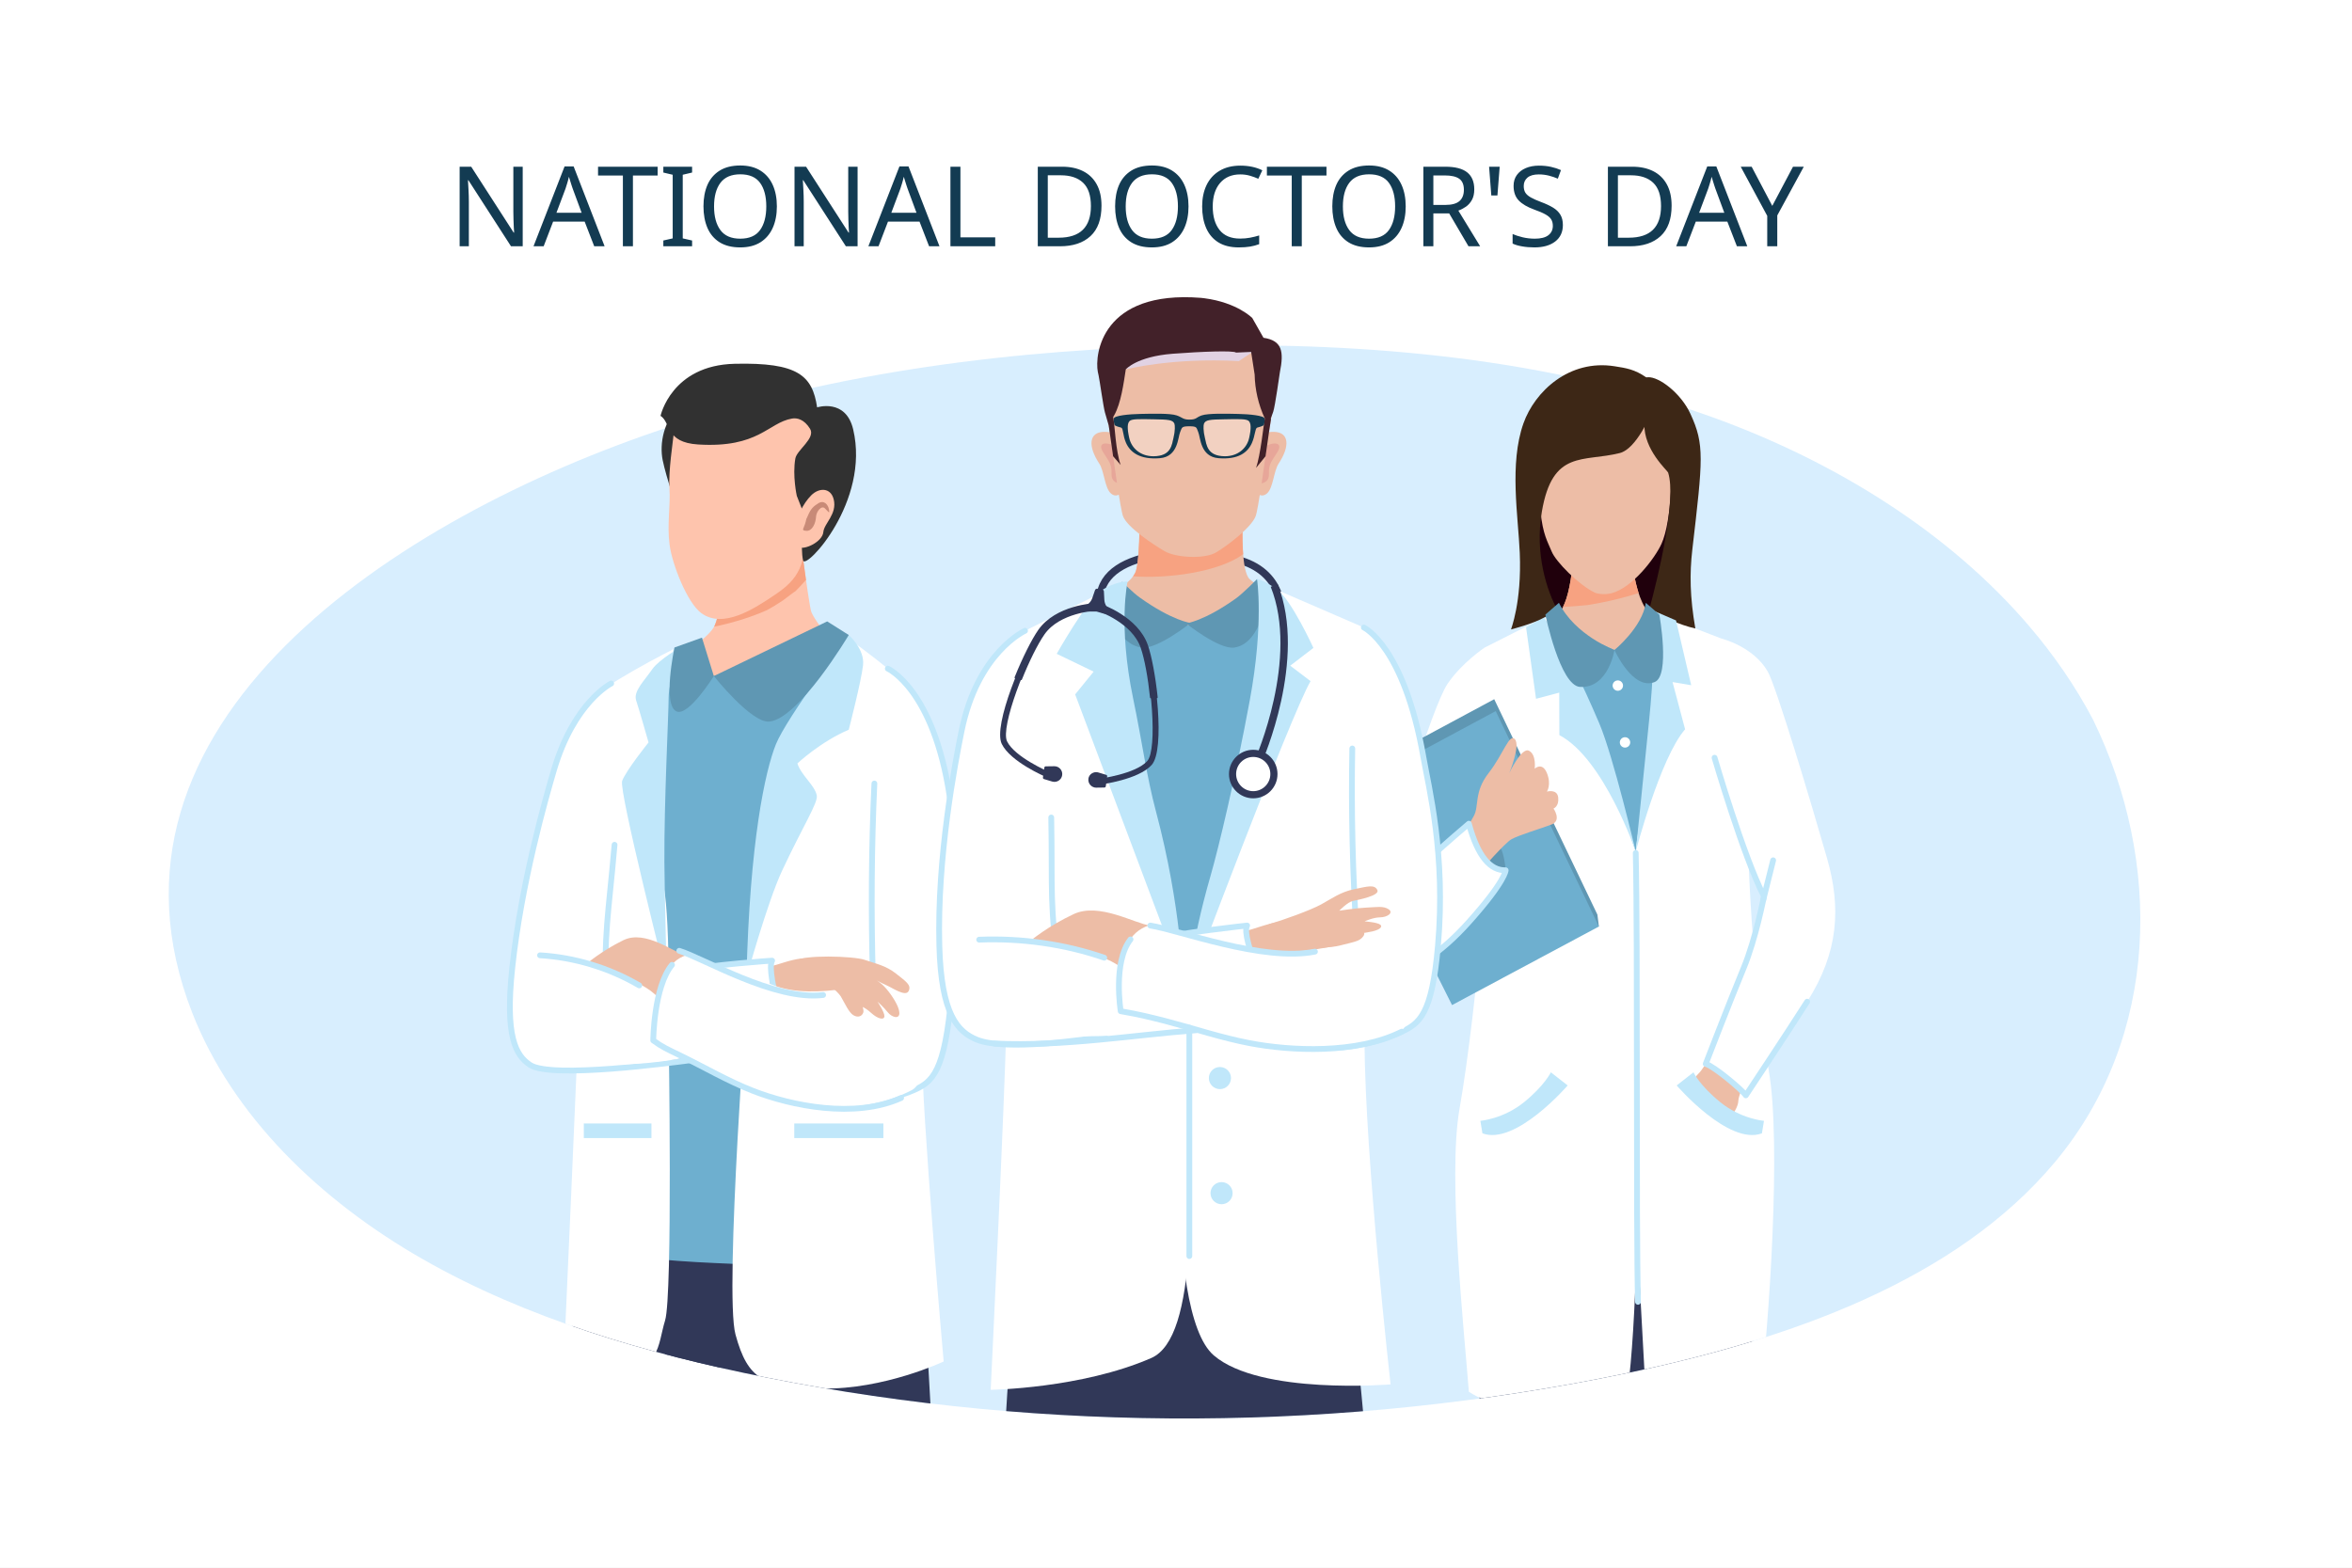
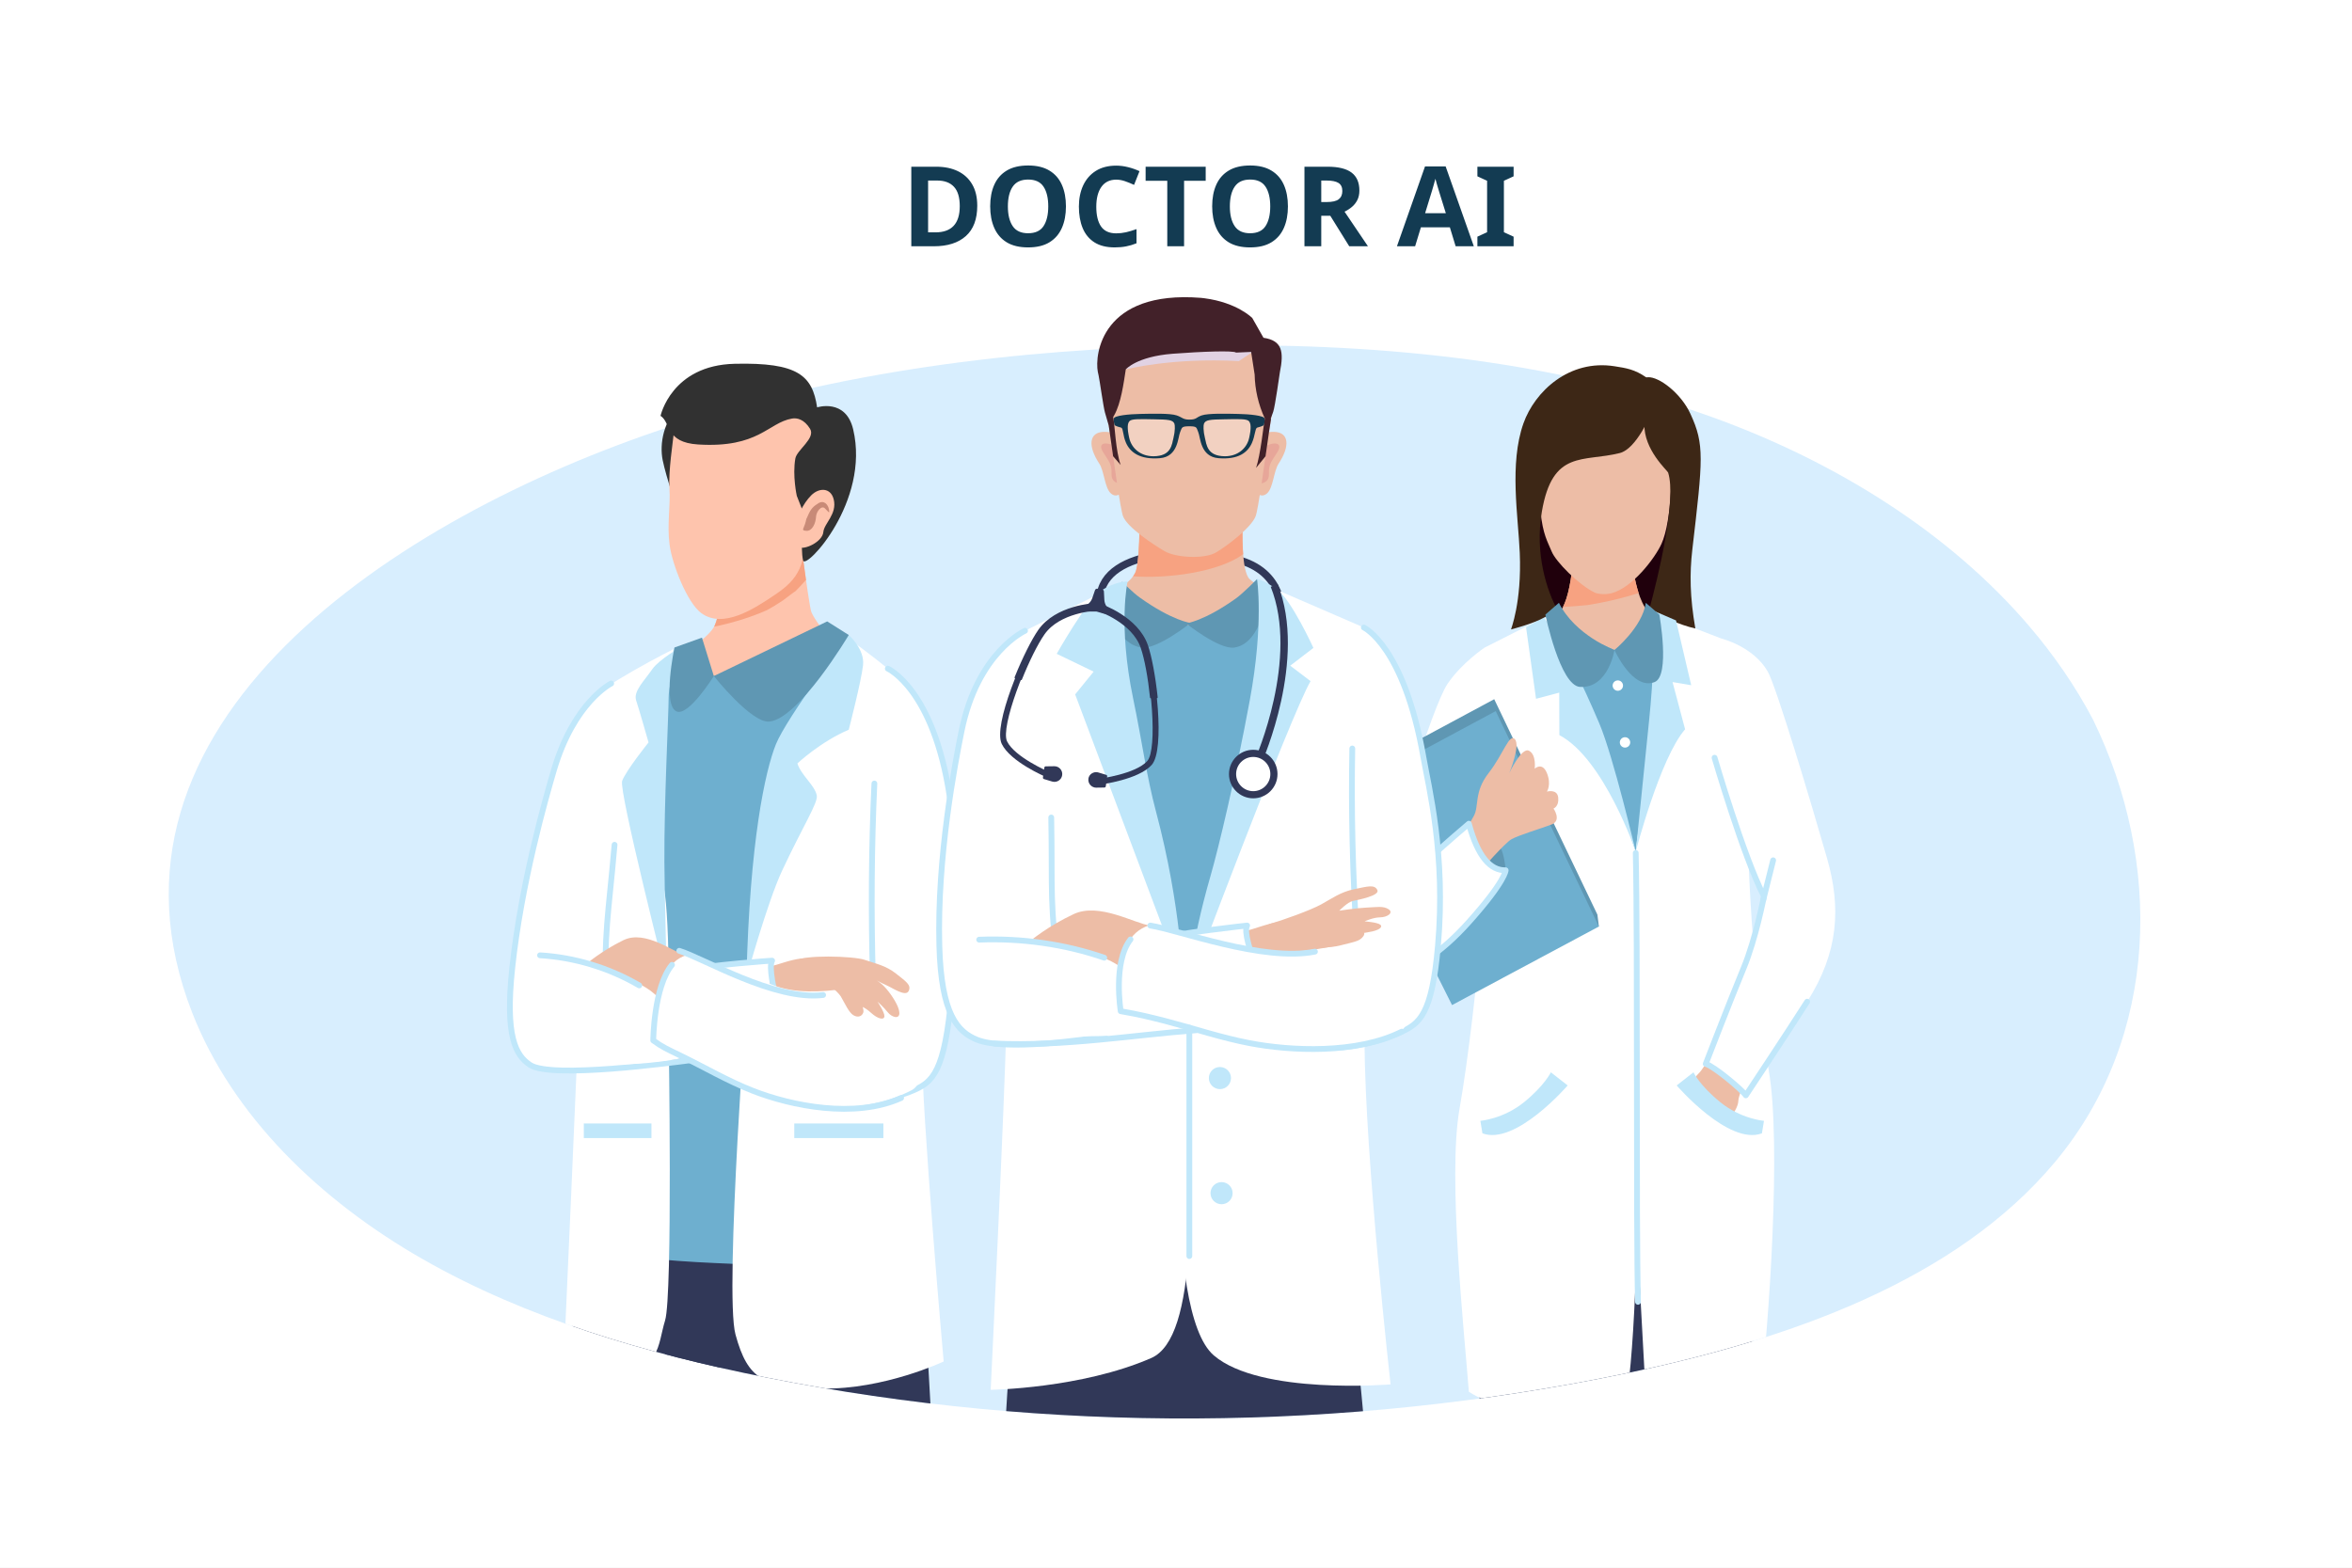
<svg xmlns="http://www.w3.org/2000/svg" xmlns:xlink="http://www.w3.org/1999/xlink" version="1.1" x="0px" y="0px" viewBox="0 0 750 500" style="enable-background:new 0 0 750 500;" xml:space="preserve">
  <g id="BACKGROUND">
    <rect style="fill:#FFFFFF;" width="750" height="500" />
  </g>
  <g id="OBJECTS">
    <g>
      <defs>
        <path id="SVGID_1_" d="M553.423,115.838c-51.798-18.635-129.807-26.154-186.059-25.109     c-56.931,1.058-125.479,8.158-179.001,25.893c-86.82,28.77-163.081,114.265-127.053,206.431     c12.816,32.785,40.652,59.814,73.66,78.639c33.009,18.825,71.034,30.01,109.538,37.678     c89.624,17.85,184.185,17.368,274.163-1.397c51.793-10.801,105.065-29.521,136.662-67.399     c33.496-40.155,34.211-95.826,12.04-141.143C643.321,180.27,592.973,130.067,553.423,115.838z" />
      </defs>
      <clipPath id="SVGID_00000062914295666294936230000002202539694729904565_">
        <use xlink:href="#SVGID_1_" style="overflow:visible;" />
      </clipPath>
      <path style="clip-path:url(#SVGID_00000062914295666294936230000002202539694729904565_);fill:#D8EEFE;" d="M647.095,199.735    c-25.438-29.813-61.747-52.536-101.297-66.764c-51.798-18.635-108.935-23.781-165.186-22.736    c-56.931,1.058-114.238,8.369-167.76,26.105c-86.82,28.77-187.569,94.548-151.541,186.714    c12.816,32.785,40.652,59.814,73.66,78.639c33.009,18.825,71.034,30.01,109.538,37.678c89.624,17.85,184.185,17.368,274.163-1.397    c51.793-10.801,105.065-29.521,136.662-67.399c33.496-40.155,35.577-96.52,12.04-141.143    C661.808,218.881,654.973,208.968,647.095,199.735z" />
      <g style="clip-path:url(#SVGID_00000062914295666294936230000002202539694729904565_);">
        <path style="fill:#313858;" d="M182.574,490.513c0.029-15.294,0.216-51.04,0.102-54.15c-0.788-21.531,1.519-38.962,1.519-38.962     l36.901-1.145l19.538,92.812c0,0-0.043,0.508-0.12,1.445H182.574z" />
        <path style="fill:#313858;" d="M223.089,490.513c-8.447-35.692-16.005-92.694-16.005-92.694l86.707-0.704     c0,0,3.235,54.982,5.25,93.398H223.089z" />
        <path style="fill:#FEC4AD;" d="M253.822,160.874c0,0,4.067,32.4,4.926,34.41c1.905,4.455,13.594,18.024,13.594,18.024     s-35.776,19.62-46.487,19.62c-10.713,0-6.958-25.085-6.958-25.085s7.552-4.946,9.052-8.447     c2.227-5.199,5.679-28.788,5.679-28.788L253.822,160.874z" />
        <path style="fill:#F7A281;" d="M229.439,199.509c4.368-0.982,8.684-2.273,12.891-3.962c0.761-0.297,1.512-0.624,2.261-0.956     c1.719-0.962,3.412-1.964,5.062-3.084c0.609-0.413,3.783-2.931,3.987-2.936c1.066-1.07,2.1-2.185,3.11-3.321     c0.086-0.097,0.181-0.178,0.268-0.272c-1.447-10.16-3.197-24.103-3.197-24.103l-20.193,9.733c0,0-3.452,23.59-5.679,28.788     c-0.062,0.143-0.148,0.293-0.229,0.441C228.461,199.701,229.159,199.572,229.439,199.509z" />
        <path style="fill:#6EAFCF;" d="M233.551,403.082c-14.697-0.606-31.789-1.463-45.983-5.085     c0.231-44.548,1.919-124.22,3.23-133.725c2.042-14.795,3.695-35.009,3.695-35.009l23.439-21.6l9.694,7.957l41.339-12.245     l20.077,16.18c-15.089,59.222,1.56,118.803,0,179.725C279.303,400.308,273.085,404.712,233.551,403.082z" />
        <g>
          <path style="fill:#FFFFFF;" d="M214.76,207.03c0,0-10.625,37.184-3.087,75.887c2.149,11.037,1.557,48.045,1.557,48.045      s1.313,82.245-1.149,90.18c-2.461,7.935-1.302,16.584-16.936,16.46c-14.833-0.118-15.17-7.965-15.17-7.965      s4.171-92.642,4.858-113.225c0.688-20.583-2.216-85.327,2.285-92.013C190.648,219.154,214.76,207.03,214.76,207.03z" />
          <path style="fill:#C0E7FA;" d="M217.364,206.187c0,0-4.152,10.897-4.152,16.267c0,5.37-1.453,32.938-1.354,52.509      c0.048,9.429,0.787,37.806,0.787,37.806s-15.381-60.579-14.262-63.685c1.178-3.268,8.421-12.29,8.421-12.29      s-2.957-10.434-3.943-13.364c-0.986-2.929,2.529-6.211,5.151-10.015C210.125,210.349,217.364,206.187,217.364,206.187z" />
          <g>
            <path style="fill:#FFFFFF;" d="M268.8,202.426c0,0-18.091,37.965-20.46,49.307c-6.843,32.758-9.742,59.107-9.742,59.107       s-7.708,101.446-4.071,114.771c3.993,14.633,9.06,16.908,27.637,17.248c19.756,0.361,38.75-8.624,38.75-8.624       s-7-78.73-7-101.42s10.637-84.69-1.394-109.848C289.625,216.914,268.8,202.426,268.8,202.426z" />
          </g>
          <path style="fill:#C0E7FA;" d="M270.651,202.531c0,0-19.857,26.403-23.253,34.897c-3.396,8.494-8.333,30.972-9.37,74.435      c0,0,6.673-24.155,11.368-34.177c6.728-14.362,11.518-21.713,11.058-23.991c-0.66-3.27-5.047-6.498-6.178-10.213      c0,0,7.391-6.927,16.374-10.746c0,0,3.975-15.385,4.556-20.561C275.788,206.999,270.651,202.531,270.651,202.531z" />
          <rect x="253.277" y="358.329" style="fill:#C0E7FA;" width="28.415" height="4.647" />
          <rect x="186.162" y="358.329" style="fill:#C0E7FA;" width="21.572" height="4.647" />
        </g>
        <path style="fill:#5F97B3;" d="M263.776,198.192l-36.15,17.428c0,0,11.867,14.906,17.576,14.522     c9.415-0.633,25.449-27.611,25.449-27.611L263.776,198.192z" />
        <path style="fill:#5F97B3;" d="M227.626,215.62c0,0-7.921,12.726-11.772,11.324c-4.771-1.737-0.773-20.43-0.773-20.43     l8.756-3.143L227.626,215.62z" />
        <path style="fill:#313131;" d="M217.197,128.988c-5.632,4.803-6.947,12.576-5.881,17.794c1.066,5.218,4.925,16.842,4.925,16.842     s4.132-17.827,6.877-24.129c2.745-6.302,7.277-14.591,7.277-14.591L217.197,128.988z" />
        <path style="fill:#FEC4AD;" d="M224.97,128.275c-3.575,1.982-9.722,6.2-10.052,9.408c-0.33,3.207-1.816,12.589-1.446,18.11     c0.37,5.521-0.812,11.477,0.04,17.929c0.852,6.451,5.688,18.551,10.072,21.793c7.066,5.226,17.118-1.513,23.518-5.809     c7.445-4.998,10.208-9.404,9.786-23.196c0,0,4.856-25.34,3.486-29.153c-3.326-9.266-22.648-5.335-28.17-6.155     C226.683,130.383,224.97,128.275,224.97,128.275z" />
        <path style="fill:#313131;" d="M258.307,136.758c1.853,3.007-4.21,6.725-4.691,9.474c-0.962,5.497,0.464,11.91,0.464,11.91     l2.071,5.264c0,0-1.005,11.562-0.065,15.354c0.775,3.122,21.412-18.748,15.974-41.808c-2.354-9.981-11.5-7.027-11.5-7.027     c-1.518-10.21-6.156-14.369-26.295-13.899c-20.14,0.469-23.635,16.601-23.635,16.601c3.384,2.185,1.438,8.478,11.995,9.134     c19.351,1.203,22.286-6.952,29.943-8.269C254.199,133.211,256.454,133.751,258.307,136.758z" />
        <path style="fill:#FEC4AD;" d="M254.217,165.268c0,0,1.604-4.479,4.522-7.347c2.463-2.42,6.164-2.474,7.112,1.363     c1.154,4.672-3.065,7.648-3.303,10.388c-0.266,3.077-5.903,5.846-7.956,4.833L254.217,165.268z" />
        <path style="opacity:0.52;fill:#965545;" d="M260.961,160.503c1.782-1.091,3.106,0.394,3.386,2.016     c0.281,1.622-0.203,0.662-1.324-0.399c-1.121-1.061-2.733,1.134-2.805,2.668c-0.099,2.115-1.216,4.622-3.075,4.514     c-1.859-0.108-0.815-0.607-0.255-2.79c0.56-2.183-0.102-0.031,0.763-2.122C258.517,162.299,259.428,161.441,260.961,160.503z" />
        <g>
          <path style="fill:#FFFFFF;" d="M268.226,314.009c2.158-24.173,2.355-48.383,4.137-63.557      c3.976-33.85,10.741-37.198,10.741-37.198s14.313,5.005,19.503,39.26c1.528,10.083,3.507,32.751,0.823,64.491      c-2.115,25.013-6.077,28.115-12.175,30.748c-8.316,3.591-24.112,6.66-31.34,0.126      C264.482,332.056,267.242,336.179,268.226,314.009z" />
          <path style="fill:none;stroke:#C0E7FA;stroke-width:1.843;stroke-linecap:round;stroke-linejoin:round;stroke-miterlimit:10;" d="      M283.104,213.254c0,0,14.54,6.453,19.731,40.708c1.528,10.083,3.279,31.303,0.595,63.043      c-2.115,25.013-6.077,28.115-12.175,30.748c-8.316,3.591-24.112,6.66-31.34,0.126" />
          <path style="fill:none;stroke:#C0E7FA;stroke-width:1.843;stroke-linecap:round;stroke-linejoin:round;stroke-miterlimit:10;" d="      M272.363,250.452" />
          <path style="fill:#FFFFFF;" d="M192.375,309.958c1.182-22.354,4.061-44.623,4.431-58.672c0.823-31.227-1.915-33.29-1.915-33.29      s-11.843,5.883-18.255,27.618c-2.569,8.708-10.417,36.019-13.297,63.136c-2.329,21.931,1.121,27.861,5.695,30.901      c6.76,4.492,28.229,1.233,33.688,0.535C200.631,324.879,190.437,330.343,192.375,309.958z" />
          <path style="fill:none;stroke:#C0E7FA;stroke-width:1.843;stroke-linecap:round;stroke-linejoin:round;stroke-miterlimit:10;" d="      M194.891,217.996c0,0-11.843,5.883-18.255,27.618c-2.569,8.708-10.417,36.019-13.297,63.136      c-2.329,21.931,1.121,27.861,5.695,30.901c6.76,4.492,45.51-0.779,50.97-1.477" />
          <path style="fill:none;stroke:#C0E7FA;stroke-width:1.843;stroke-linecap:round;stroke-linejoin:round;stroke-miterlimit:10;" d="      M193.087,320.409c-0.428-24.486,0.84-27.507,2.878-50.969" />
          <path style="fill:none;stroke:#C0E7FA;stroke-width:1.843;stroke-linecap:round;stroke-linejoin:round;stroke-miterlimit:10;" d="      M278.35,312.288c-0.623-21.582-0.452-42.376,0.471-62.39" />
          <g>
            <path style="fill:#808194;" d="M250.164,338.078c8.774,1.629,9.158-18.225,9.158-18.225s-14.212-10.061-15.373-2.005       C242.774,326.007,250.164,338.078,250.164,338.078z" />
            <g>
              <path style="fill:#EDBDA6;" d="M243.739,308.381c4.379,0.287,13.229-5.984,20.041-0.527        c6.951,5.567,11.354,11.486,11.354,11.486s-14.445-1.248-22.431,2.56c-7.944,3.788-15.917,10.554-15.917,10.554        L243.739,308.381z" />
              <path style="fill:#FFFFFF;" d="M246.207,306.389c-2.253,3.837,0.873,19.085,1.62,23.265c0,0-24.753,8.695-45.424,9.658        c-25.364,1.182-31.56-1.381-36.048-6.236c-4.416-4.778,5.26-34.398,17.291-27.607c7.519,4.245,19.835,6.695,31.948,4.406        C227.885,307.554,246.207,306.389,246.207,306.389z" />
              <path style="fill:none;stroke:#C0E7FA;stroke-width:1.843;stroke-linecap:round;stroke-linejoin:round;stroke-miterlimit:10;" d="        M215.593,309.876c12.292-2.323,30.614-3.487,30.614-3.487c-2.253,3.837,6.045,28.577,6.793,32.758" />
            </g>
          </g>
          <g>
            <g>
              <path style="fill:#EDBDA6;" d="M219.053,304.784c-4.095-0.8-13.133-8.401-20.274-4.918        c-7.106,3.467-12.014,7.764-12.014,7.764s15.665,3.777,21.904,9.349c6.367,5.685,12.253,14.369,12.253,14.369L219.053,304.784        z" />
              <path style="fill:#FFFFFF;" d="M218.713,304.686c-5.52,1.897-9.447,7.478-10.404,27.684c0,0,21.219,11.909,36.404,17.186        c24.969,7.252,39.492,1.548,46.141-1.929c6.673-3.49,8.853-36.712-5.141-35.454c-4.864,0.437-25.561,7.306-38.977,2.086        C234.665,309.563,218.713,304.686,218.713,304.686z" />
            </g>
          </g>
          <path style="fill:#EDBDA6;" d="M285.712,310.515c-3.256-2.586-6.464-3.149-10.008-4.386c-3.543-1.237-20.049-1.666-21.781,0.367      c0,0,11.984,7.922,14.174,11.28c1.323,2.242,2.577,5.165,4.033,6.019c1.456,0.854,2.697,0.371,3.142-0.819      c0.146-0.389,0.049-1.076-0.144-1.824c0.768,0.416,1.664,1,2.556,1.818c2.3,2.108,4.292,2.436,4.343,1.146      c0.05-1.286-2.233-4.686-2.233-4.686s1.95,1.742,3.28,3.412c1.334,1.674,3.772,2.313,3.718,0.227      c-0.054-2.077-2.298-5.528-4.217-7.771c-1.143-1.336-2.282-2.148-3.02-2.593c0.889,0.469,2.307,1.201,3.258,1.606      c1.735,0.739,5.974,3.714,6.925,1.784C290.686,314.176,288.98,313.11,285.712,310.515z" />
        </g>
        <path style="fill:none;stroke:#C0E7FA;stroke-width:1.843;stroke-linecap:round;stroke-linejoin:round;stroke-miterlimit:10;" d="     M203.844,314.288c-9.814-5.728-20.87-8.968-31.645-9.602" />
        <path style="fill:none;stroke:#C0E7FA;stroke-width:1.843;stroke-linecap:round;stroke-linejoin:round;stroke-miterlimit:10;" d="     M287.345,350.191c-14.789,6.667-35.093,2.489-47.241-2.277c-8.105-3.179-15.36-7.468-22.834-11.101     c-4.621-2.247-6.081-2.863-8.961-4.969c0,0,0.13-17.09,5.977-24.116" />
        <path style="fill:none;stroke:#C0E7FA;stroke-width:1.843;stroke-linecap:round;stroke-linejoin:round;stroke-miterlimit:10;" d="     M216.603,303.255c7.576,2.297,30.37,16.001,45.875,14.094" />
      </g>
      <g style="clip-path:url(#SVGID_00000062914295666294936230000002202539694729904565_);">
        <g>
          <path id="XMLID_31_" style="fill:#20000C;" d="M539.005,166.244c-0.755,12.577-6.774,32.251-9.509,34.676      c0,0-3.666,2.641-17.003,1.194c-13.87-1.505-16.525-7.046-16.525-7.046s-15.181-22.451-10.427-41.984      c4.754-19.533,7.624-26.455,17.98-29.625c10.357-3.169,22.536,4.004,22.536,4.004S539.684,154.926,539.005,166.244z" />
          <g>
            <path style="fill:#EDBDA6;" d="M481.301,223.255l-0.492-18.934l12.476-6.714c0,0,2.946-1.252,3.926-2.284       c4.803-5.059,4.839-25.759,4.839-25.759l17.703-0.493c0,0,0.059,19.418,5.846,26.128c1.384,1.605,8.187,6.064,8.342,5.417       l6.737,9.034l-1.717,14.216C519.758,222.697,500.536,222.713,481.301,223.255z" />
            <path style="fill:#F7A281;" d="M510.107,192.295c-1.271,0.251-2.547,0.477-3.827,0.683c-0.028,0.003-0.052,0.006-0.081,0.009       c-2.306,0.206-4.605,0.425-6.918,0.549c-0.291,0.016-0.582,0.022-0.873,0.036c3.61-6.916,3.64-24.008,3.64-24.008l17.703-0.493       c0,0,0.04,11.702,2.766,20.076C518.44,190.448,514.313,191.497,510.107,192.295z" />
          </g>
        </g>
        <polygon style="fill:#6EAFCF;" points="489.182,207.143 492.785,197.394 514.814,207.32 528.337,197.394 532.513,214.978      542.024,337.536 493.235,339.714    " />
        <path style="fill:#FFFFFF;" d="M466.546,273.112c1.574-13.943,8.683-33.982,8.683-33.982l-1.87-32.553     c0,0-7.115,4.736-11.725,11.451c-4.887,7.118-19.011,52.637-20.963,67.601c-1.953,14.964,1.638,14.211,6.769,13.356     c1.356-0.226,6.158,4.447,12.484,3.897C462.012,292.935,463.781,282.901,466.546,273.112z" />
        <g>
          <path style="fill:#313858;" d="M480.478,316.803c23.813,4.089,47.965,5.95,72.308,5.595c1.344,5.845,3.004,12.17,5.034,19.156      c11.301,38.898-4.071,122.441-4.071,122.441c-11.664,4.188-24.149,7.165-43.311,5.969c-1.922-0.12-3.911-0.279-5.98-0.492      c-10.227-1.024-17.335-1.29-30.169-5.902c0,0-11.044-63.537-2.917-109.826C473.89,339.399,477.722,327.991,480.478,316.803z" />
          <path style="fill:#FFFFFF;" d="M525.035,449.27c0,0-2.663-48.531-3.538-64.708c-3.709-68.579-0.114-95.254-0.159-107.929      c-0.032-8.845,3.58-25.067,3.58-25.067l5.489-55.022l18.541,7.124c1.411,4.267,9.771,43.78,8.616,51.637      c-0.806,5.53,0.298,51.028,6.468,86.25c4.013,22.908,0.146,80.48-2.995,106.057C549.424,448.313,540.677,451.429,525.035,449.27      z" />
          <path style="fill:#FFFFFF;" d="M468.387,443.872c-1.496-19.329-6.79-68.472-2.988-90.128      c5.724-32.605,11.281-99.464,9.332-106.137c-2.526-8.641-4.529-15.102-4.529-15.102s1.759-21.662,3.156-25.929l17.928-9.074      l5.483-1.249l25.801,78.299l0.1,4.869c0,0,1.762,145.062-4.777,169.849C517.166,452.941,480.808,452.419,468.387,443.872z" />
          <g>
            <path style="fill:#C0E7FA;" d="M499.897,346.193c0,0-16.589,19.263-27.184,15.275l-0.655-3.988c0,0,7.318-0.585,13.92-5.942       c6.601-5.357,8.557-9.535,8.557-9.535L499.897,346.193z" />
          </g>
        </g>
        <path id="XMLID_76_" style="fill:#C0E7FA;" d="M492.207,196.873l-5.587,3.167l3.188,22.833l7.398-1.962l0.043,13.548     c14.245,7.501,24.352,37.15,24.352,37.15s-7.149-30.372-11.615-40.864C498.179,203.012,492.207,196.873,492.207,196.873z" />
        <g>
          <polygon style="fill:#5F97B3;" points="509.378,291.713 509.85,295.507 428.926,252.604 434.836,245.38 476.473,223.003     " />
          <polygon style="fill:#6EAFCF;" points="509.85,295.507 463.024,320.56 428.926,252.604 476.945,226.797     " />
        </g>
        <path style="fill:#5F97B3;" d="M471.926,274.959c3.405,4.257,8.196,2.606,8.196,2.606s-0.752-11.33-4.893-8.198     C471.087,272.498,471.926,274.959,471.926,274.959z" />
        <path style="fill:#EDBDA6;" d="M469.877,260.416c1.885-3.194,0-7.683,4.8-13.848c4.8-6.166,6.6-12.845,8.4-10.776     c1.8,2.069-1.8,10.776-1.8,10.776s3.9-8.389,6.3-7.118c2.4,1.27,1.8,5.718,1.8,5.718s2.4-2.282,3.9,1.401     c1.5,3.682,0,5.906,0,5.906s3.3-0.953,3.6,1.906c0.3,2.859-1.5,3.494-1.5,3.494s2.7,3.812-0.6,5.083     c-3.3,1.271-10.8,3.495-12.9,4.765c-2.1,1.271-9.189,9.362-9.189,9.362l-6.1-10.951     C466.587,266.133,468.207,263.244,469.877,260.416z" />
        <path style="fill:#FFFFFF;" d="M468.387,262.709c2.831,10.415,6.842,14.991,11.735,14.856c0,0,0,3.411-11.735,16.514     c-8.959,10.004-17.105,14.957-21.594,14.957c-4.489,0-7.375-12.826-5.772-21.163c1.603-8.337,7.874-7.636,13.988-13.364     C460.525,269.341,468.387,262.709,468.387,262.709z" />
        <path style="fill:none;stroke:#C0E7FA;stroke-width:1.843;stroke-linecap:round;stroke-linejoin:round;stroke-miterlimit:10;" d="     M445.038,281.092c2.723-2.068,6.374-3.213,9.97-6.583c5.517-5.168,13.378-11.801,13.378-11.801     c2.831,10.415,6.842,14.991,11.735,14.856c0,0,0,3.411-11.735,16.514c-8.959,10.004-17.105,14.957-21.594,14.957     c-2.726,0-4.861-4.731-5.758-10.314" />
        <path style="fill:#FFFFFF;" d="M517.542,218.66c0,0.914-0.741,1.656-1.655,1.656s-1.655-0.741-1.655-1.656     c0-0.914,0.741-1.656,1.655-1.656S517.542,217.746,517.542,218.66z" />
        <path style="fill:#FFFFFF;" d="M519.838,236.783c0,0.914-0.741,1.655-1.655,1.655c-0.914,0-1.656-0.741-1.656-1.655     c0-0.914,0.741-1.656,1.656-1.656C519.097,235.128,519.838,235.869,519.838,236.783z" />
        <g>
          <path style="fill:#EDBDA6;" d="M491.221,163.012c0.386,3.811,0.953,6.222,1.588,8.09c0.628,1.867,1.331,3.191,1.988,4.809      c1.308,3.236,8.589,10.608,13.723,13.088c1.021,0.491,3.523,0.711,5.459,0.181c6.563-1.799,13.617-10.933,15.824-15.719      c1.641-3.554,2.646-10.056,2.949-16.165c0.302-6.109,0.771-14.206,0.506-18.932c-0.718-12.672-9.95-15.469-19.612-14.138      c-11.099,1.535-22.788,8.529-22.818,12.279C490.759,144.988,490.298,153.932,491.221,163.012z" />
        </g>
        <g>
          <path style="fill:#3D2716;" d="M481.837,200.755c0.007-0.008,6.979-1.769,10.669-3.863c1.368-0.786,2.79-1.482,4.257-2.094      c-3.561-6.434-7.378-18.217-5.096-31.619c3.387-19.893,13.165-15.726,24.86-18.689c5.307-1.345,9.771-12.222,10.158-12.837      c3.397-5.4-1.857-11.26-1.721-11.283c-3.72-2.586-6.409-2.969-10.084-3.551c-14.531-2.313-25.482,8.065-29.081,18.196      c-4.574,12.898-1.674,29.642-1.179,41.342C485.293,192.26,481.716,200.846,481.837,200.755z" />
          <path style="fill:#3D2716;" d="M523.92,132.596c0.151,0.711,0.479,1.599,0.446,2.669c-0.255,8.164,7.372,14.843,7.562,15.456      c2.692,8.43-2.919,32.426-6.125,44.047c4.801,1.973,9.43,4.486,14.802,5.684c-1.731-9.98-1.849-17.534-0.964-25.133      c3.38-29.018,3.94-33.508-0.611-43.352c-3.009-6.54-9.953-11.831-13.522-11.657c-0.189,0.007-0.371,0.03-0.544,0.061      c-0.136,0.023-0.28,0.045-0.408,0.083C521.365,121.535,523.111,128.868,523.92,132.596z" />
        </g>
        <path id="XMLID_192_" style="fill:#C0E7FA;" d="M525.734,194.112l8.712,3.771l4.84,20.663l-5.948-1.009l4.002,15.067     c-7.992,9.159-15.739,39.006-15.739,39.006s2.564-25.26,4.242-41.65C528.936,199.734,525.734,194.112,525.734,194.112z" />
        <path id="XMLID_2_" style="fill:none;stroke:#C0E7FA;stroke-width:1.843;stroke-linecap:round;stroke-linejoin:round;stroke-miterlimit:10;" d="     M521.601,272.04c0.683,29.18,0.057,119.368,0.719,143.164" />
        <g>
          <path style="fill:#5F97B3;" d="M514.814,207.32c0,0,8.914-7.291,9.991-15.06l4.325,3.761c0,0,3.515,19.515-1.493,21.51      C520.65,220.316,514.814,207.32,514.814,207.32z" />
          <path style="fill:#5F97B3;" d="M514.814,207.32c0,0-12.576-4.678-17.704-15.06l-4.325,3.761c0,0,4.684,22.736,11.072,23.066      C512.892,219.553,514.814,207.32,514.814,207.32z" />
        </g>
        <path style="fill:#EDBDA6;" d="M547.265,353.513c1.689,0.869,3.42,1.541,5.172,2.096c0.956-1.451,1.839-3.135,1.875-4.492     c0.079-3.026,7.139-17.486,7.139-17.486l-11.303-4.708c-1.507,2.038-6.432,11.608-8.63,13.594     c-1.524,1.377-2.219,4.006-2.503,5.491C541.751,349.899,544.401,352.039,547.265,353.513z" />
        <g>
          <path style="fill:#FFFFFF;" d="M582.6,273.733c-4.945-17.279-16.174-54.789-18.916-59.572      c-4.583-7.997-14.736-10.493-14.736-10.493l-2.214,38.006c0,0,9.221,31.588,15.756,44.199c0,0-2.585,13.492-6.496,22.924      c-4.409,10.632-12.077,30.511-12.077,30.511c2.549,0.703,11.476,8.138,12.784,10.044c0,0,12.994-19.554,19.562-29.871      C586.343,303.647,587.089,289.419,582.6,273.733z" />
          <path style="fill:none;stroke:#C0E7FA;stroke-width:1.843;stroke-linecap:round;stroke-linejoin:round;stroke-miterlimit:10;" d="      M546.734,241.674c0,0,9.221,31.588,15.756,44.199c0,0-2.585,13.492-6.496,22.924c-4.409,10.632-12.077,30.511-12.077,30.511      c2.549,0.703,11.476,8.138,12.784,10.044c0,0,12.994-19.554,19.562-29.871" />
          <line style="fill:none;stroke:#C0E7FA;stroke-width:1.843;stroke-linecap:round;stroke-linejoin:round;stroke-miterlimit:10;" x1="565.417" y1="274.382" x2="562.277" y2="286.935" />
        </g>
        <path style="fill:none;stroke:#C0E7FA;stroke-width:1.843;stroke-linecap:round;stroke-linejoin:round;stroke-miterlimit:10;" d="     M582.6,273.733" />
        <g>
          <path style="fill:#C0E7FA;" d="M534.651,346.193c0,0,16.589,19.263,27.184,15.275l0.655-3.988c0,0-7.318-0.585-13.92-5.942      c-6.601-5.357-8.557-9.535-8.557-9.535L534.651,346.193z" />
        </g>
      </g>
      <g style="clip-path:url(#SVGID_00000062914295666294936230000002202539694729904565_);">
        <path style="fill:none;stroke:#313858;stroke-width:2.369;stroke-miterlimit:10;" d="M350.751,190.789     c0.922-16.46,32.919-16.462,46.252-11.543c13.333,4.919,11.639,18.11,11.639,18.11" />
        <path style="fill:#EDBDA6;" d="M422.208,195.221c-2.703,12.026-5.423,23.159-8.079,33.496h-61.407     c-2.398-11.169-5.099-23.224-8.156-36.276c6.28-3.136,14.641-4.193,17.42-9.749c1.028-2.051,1.304-9.503,1.354-13.381     c0.108-7.105-0.486-11.843-0.486-11.843h33.823c0,0-0.794,10.21-0.341,18.114c0.247,4.267,0.851,7.904,2.151,9.126     C402.538,188.535,414.263,191.412,422.208,195.221z" />
        <path style="fill:#313858;" d="M436.703,497.405c0.44-44.271-7.042-85.729-6.857-91.872c0.836-27.743-0.636-55.965-0.636-55.965     l-48.55-17.479l-5.391,108.902c0,0,1.951,25.462,4.269,56.414H436.703z" />
        <path style="fill:#313858;" d="M319.129,497.405h61.269c1.27-10.322,2.115-17.027,2.115-17.027l-7.341-148.289l-46.346,22.28     C328.826,354.368,318.689,453.134,319.129,497.405z" />
        <path style="fill:#6EAFCF;" d="M322.25,388.292c39.368-0.664,68.76,5.444,107.597,0.477c-1.311-36.258-1.297-89.08,1.834-113.112     c4.452-34.166,7.156-61.63,7.156-61.63l-36.697-21.189l-8.619,4.573l-14.528,2.011l-17.355-0.731l-10.134-3.255l-26.659,18.591     c0,0-6.096,27.464-1.645,61.63C326.294,299.403,323.961,353.021,322.25,388.292z" />
        <path style="fill:#F7A281;" d="M361.985,182.692c-0.196,0.393-0.427,0.758-0.677,1.108c10.898,0.837,27.353-1.316,35.109-7.05     c-0.029-0.385-0.059-0.77-0.082-1.168c-0.453-7.904,0.341-18.114,0.341-18.114h-33.823c0,0,0.594,4.737,0.486,11.843     C363.289,173.189,363.013,180.641,361.985,182.692z" />
        <path style="fill:#FFFFFF;" d="M313.425,238.364c3.384,34.515,7.97,57.286,7.441,88.994     c-0.352,21.102-4.957,115.912-4.957,115.912s28.869-0.401,51.177-10.129c15.018-6.549,13.03-52.306,12.168-102.593     c-0.644-37.56-28.003-75.969-30.314-101.266c-0.966-10.57,2.755-40.495,2.755-40.495l-24.834,12.392L313.425,238.364z" />
        <path style="fill:#FFFFFF;" d="M439.959,229.758c-0.991,31.707-0.166,46.573-0.802,52.525     c-2.199,20.569-4.154,32.105-4.05,49.866c0.219,37.507,8.312,109.387,8.312,109.387s-41.585,3.473-56.372-9.249     c-16.577-14.262-10.55-100.573-7.793-116.338c5.816-33.247,19.178-42.268,24.012-74.991c4.242-28.712,1.106-54.037,1.106-54.037     l30.525,13.22L439.959,229.758z" />
        <path style="fill:#5F97B3;" d="M352.326,189.872l5.542-4.303c0,0,3.287,3.37,5.579,5.005c10.432,7.444,16.2,8.108,16.2,8.108     s-10.664,8.534-15.631,7.854C354.882,205.286,352.326,189.872,352.326,189.872z" />
        <path style="fill:#5F97B3;" d="M404.376,188.788l-3.539-4.089c0,0-4.47,4.552-6.719,6.158c-10.239,7.313-15.9,7.965-15.9,7.965     s10.467,8.384,15.341,7.715C402.524,205.308,404.376,188.788,404.376,188.788z" />
        <path style="fill:#C0E7FA;" d="M392.533,343.843c0,1.948-1.579,3.528-3.528,3.528c-1.948,0-3.528-1.579-3.528-3.528     c0-1.948,1.579-3.528,3.528-3.528C390.953,340.316,392.533,341.895,392.533,343.843z" />
        <circle style="fill:#C0E7FA;" cx="389.529" cy="380.55" r="3.528" />
        <path style="fill:#C0E7FA;" d="M359.561,185.483c0,0-3.1,13.778,1.748,37.177c3.058,14.757,4.234,24.625,7.323,36.231     c8.16,30.659,8.547,53.981,8.547,53.981l-34.334-91.403l5.892-7.258l-11.775-5.683c0,0,9.433-16.729,13.972-19.973     C355.472,185.312,359.561,185.483,359.561,185.483z" />
        <path style="fill:#C0E7FA;" d="M400.837,184.699c0,0,2.233,14.073-2.306,38.632c-4.539,24.559-10.019,47.348-12.451,55.783     c-6.742,23.378-7.087,35.684-7.087,35.684s32.526-86.633,38.918-97.551l-6.482-4.933l7.388-5.673c0,0-7.024-15.358-11.563-18.602     C402.716,184.795,400.837,184.699,400.837,184.699z" />
        <g>
          <path style="fill:#FFFFFF;" d="M421.993,301.004c1.379-22.678,0.641-46.276,2.026-61.63      c3.222-35.702,10.878-39.233,10.878-39.233s12.802,5.943,18.98,41.286c1.736,9.934,7.216,31.152,4.656,60.231      c-1.928,21.9-5.826,24.829-11.863,27.524c-8.275,3.695-24.266,7.581-32.027,2.55      C418.755,317.508,421.816,320.957,421.993,301.004z" />
          <path style="fill:none;stroke:#C0E7FA;stroke-width:1.843;stroke-linecap:round;stroke-linejoin:round;stroke-miterlimit:10;" d="      M434.898,200.141c0,0,12.802,5.943,18.98,41.286c1.736,9.934,7.216,31.152,4.656,60.231c-1.928,21.9-5.826,24.829-11.863,27.524      c-8.275,3.695-24.266,7.581-32.027,2.55" />
          <path style="fill:none;stroke:#C0E7FA;stroke-width:1.843;stroke-linecap:round;stroke-linejoin:round;stroke-miterlimit:10;" d="      M424.019,239.374" />
          <path style="fill:#FFFFFF;" d="M336.078,301.004c-1.379-22.678-0.641-46.276-2.027-61.63      c-3.222-35.702-7.189-38.194-7.189-38.194s-15.137,6.793-20.257,32.055c-2.003,9.884-7.839,40.03-7.068,68.423      c0.597,21.976,5.844,27.424,11.959,29.935c8.892,3.653,34.526,0.043,40.829-1.065      C348.215,316.305,336.255,320.957,336.078,301.004z" />
          <path style="fill:none;stroke:#C0E7FA;stroke-width:1.843;stroke-linecap:round;stroke-linejoin:round;stroke-miterlimit:10;" d="      M326.862,201.18c0,0-15.137,6.793-20.257,32.055c-2.003,9.884-7.839,40.03-7.068,68.423      c0.597,21.976,5.844,27.424,11.959,29.935c8.892,3.653,34.526,0.043,40.829-1.065" />
          <path style="fill:none;stroke:#C0E7FA;stroke-width:1.843;stroke-linecap:round;stroke-linejoin:round;stroke-miterlimit:10;" d="      M338.01,311.81c-3.511-23.853-2.344-26.941-2.792-51.077" />
          <path style="fill:none;stroke:#C0E7FA;stroke-width:1.843;stroke-linecap:round;stroke-linejoin:round;stroke-miterlimit:10;" d="      M432.64,298.849c-1.317-20.01-1.793-40.075-1.425-60.125" />
          <g>
            <path style="fill:#808194;" d="M403.845,323.894c9.402,0.779,8.883-17.016,8.883-17.016s-16.041-8.428-16.815-0.866       C395.139,313.574,403.845,323.894,403.845,323.894z" />
            <g>
              <path style="fill:#EDBDA6;" d="M395.076,297.206c4.864,0.019,14.24-6.349,21.899-1.617c7.659,4.731,12.507,9.84,12.507,9.84        s-15.37-0.241-23.783,3.739c-8.412,3.98-16.694,10.682-16.694,10.682L395.076,297.206z" />
              <path style="fill:#FFFFFF;" d="M397.689,295.195c-2.255,3.731,8.223,25.779,9.24,29.433c0,0-23.868,4.512-46.983,5.506        c-26.78,1.151-46.281-0.04-52.44-4.243c-6.16-4.203,1.339-34.017,17.231-27.947c9.675,3.695,24.625,5.285,38.538,2.339        C377.186,297.338,397.689,295.195,397.689,295.195z" />
              <path style="fill:none;stroke:#C0E7FA;stroke-width:1.843;stroke-linecap:round;stroke-linejoin:round;stroke-miterlimit:10;" d="        M363.274,300.283c13.913-2.945,34.415-5.089,34.415-5.089c-2.255,3.731,8.223,25.779,9.24,29.433" />
            </g>
          </g>
          <g>
            <g>
              <path style="fill:#EDBDA6;" d="M366.804,295.195c-4.833-0.539-16.272-7.475-24.423-3.655        c-8.151,3.82-13.555,8.339-13.555,8.339s19.214,2.689,27.113,7.609c7.9,4.919,15.357,12.528,15.357,12.528L366.804,295.195z" />
              <path style="fill:#FFFFFF;" d="M366.401,295.12c-6.235,2.147-10.258,7.743-9.331,26.786c0,0,18.716,7.006,41.564,10.648        c26.47,4.219,41.032,0.021,47.634-3.447c6.602-3.468,8.441-32.684-5.938-30.776c-5.06,0.671-26.729,8.157-41.574,4.188        C385.017,298.846,366.401,295.12,366.401,295.12z" />
            </g>
          </g>
          <path style="fill:#EDBDA6;" d="M404.505,294.811c4.852-1.421,13.323-4.467,16.799-6.369c3.476-1.903,6.159-3.948,10.549-4.852      c4.39-0.904,6.44-1.543,7.35,0.269c0.91,1.811-6.155,3.135-7.828,3.499c-1.673,0.364-4.317,3.101-4.317,3.101      s5.643-0.872,8.776-0.995c3.133-0.123,5.266-0.597,6.973,0.544c1.707,1.141-0.472,2.548-2.727,2.572      c-2.256,0.024-4.944,1.281-4.944,1.281s3.975,0.28,4.974,1.037c0.999,0.757-0.385,1.9-3.645,2.386      c-3.26,0.486-5.31,1.124-5.31,1.124s-1.146,2.47-5.402,2.189C421.498,300.314,404.505,294.811,404.505,294.811z" />
          <path style="fill:#EDBDA6;" d="M432.974,297.092c-6.382,1.053-11.759,1.913-16.268,2.608c0.022,0.165,0.044,0.33,0.066,0.495      c0.029,0.778,0.009,1.542-0.049,2.296c3.708-0.121,7.97-0.289,10.429-0.9c3.383-0.842,4.62-1.104,5.8-1.583      C435.008,299.172,436.377,296.531,432.974,297.092z" />
        </g>
        <path style="fill:none;stroke:#C0E7FA;stroke-width:1.843;stroke-linecap:round;stroke-linejoin:round;stroke-miterlimit:10;" d="     M352.126,305.456c-12.571-4.365-26.516-6.299-39.886-5.753" />
        <path style="fill:none;stroke:#C0E7FA;stroke-width:1.843;stroke-linecap:round;stroke-linejoin:round;stroke-miterlimit:10;" d="     M317.144,332.832c22.42,0.994,44.046-2.724,64.322-4.25" />
        <path style="fill:none;stroke:#C0E7FA;stroke-width:1.843;stroke-linecap:round;stroke-linejoin:round;stroke-miterlimit:10;" d="     M447.013,329.026c-14.373,7.211-35.41,6.202-48.605,3.662c-9.005-1.733-17.386-4.565-26.087-6.85     c-5.462-1.434-9.259-2.33-14.952-3.328c0,0-2.552-15.667,3.125-22.899" />
        <path style="fill:none;stroke:#C0E7FA;stroke-width:1.843;stroke-linecap:round;stroke-linejoin:round;stroke-miterlimit:10;" d="     M366.804,295.195c9.028,1.402,36.017,11.65,52.506,8.317" />
        <g>
          <g>
            <path style="fill:#EDBDA6;" d="M399.24,146.414c0,0-0.411-8.909,7.055-8.681c4.764,0.146,5.133,4.513,1.421,10.147       c-1.563,2.372-1.72,7.738-3.661,9.462c-2.359,2.097-4.334-1.139-5.051-2.614C397.817,152.29,399.24,146.414,399.24,146.414z" />
          </g>
          <path style="fill:#E7A699;" d="M403.606,142.292c2.639-1.466,5.572-1.173,3.812,1.759c-1.76,2.932-2.932,3.812-2.786,7.038      c0.135,2.962-2.493,3.079-2.493,3.079L403.606,142.292z" />
          <g>
            <path style="fill:#EDBDA6;" d="M359.023,146.414c0,0,0.411-8.909-7.054-8.681c-4.765,0.146-5.134,4.513-1.422,10.147       c1.563,2.372,1.721,7.738,3.661,9.462c2.359,2.097,4.334-1.139,5.051-2.614C360.447,152.29,359.023,146.414,359.023,146.414z" />
          </g>
          <path style="fill:#E7A699;" d="M355.471,142.292c-2.639-1.466-5.572-1.173-3.812,1.759c1.759,2.932,2.932,3.812,2.786,7.038      c-0.135,2.962,2.492,3.079,2.492,3.079L355.471,142.292z" />
          <path style="fill:#EDBDA6;" d="M406.806,124.608c-0.183,2.89-0.756,4.769-1.507,9.064c-0.177,1.034-0.372,2.216-0.567,3.587      c-1.542,10.695-3.498,25.237-4.343,27.405c-1.395,3.598-9.034,9.425-12.662,11.558c-3.628,2.133-12.751,1.696-16.38-0.437      c-3.628-2.133-11.835-7.522-13.23-11.121c-0.857-2.21-2.883-17.171-4.437-28.044c-0.177-1.241-0.349-2.311-0.514-3.256      c-0.732-4.237-1.294-5.909-1.471-8.757c-0.556-9.035,9.613-22.176,27.558-22.176      C400.478,102.432,407.367,115.573,406.806,124.608z" />
          <path style="fill:#E1D2E3;" d="M358.989,117.807c0,0,14.662-3.812,36.068-2.639l5.751-3.852c0,0-10.154-5.756-23.42-5.658      C364.122,105.756,358.989,117.807,358.989,117.807z" />
          <path style="fill:#422129;" d="M405.993,131.356c-0.291,0.813-0.556,1.542-0.788,2.175l0.095,0.142      c-0.177,1.034-0.372,2.216-0.567,3.587c-0.375,2.603-0.775,5.435-1.178,8.26l-3.012,3.698      c1.397-4.233,2.312-12.948,2.761-15.782l-0.016-0.034c-2.015-4.381-3.108-9.13-3.211-13.951l-1.117-7.21l-4.812,0.213      c-0.692-0.709-11.133-0.328-20.203,0.369c-11.505,0.886-14.955,4.985-14.955,4.985c-0.67,4.321-1.532,10.893-3.726,14.675      l-0.125,0.215l-0.169,0.292c0.536,2.725,0.772,10.836,2.389,15.304l-2.416-2.773c-0.434-3.046-0.864-6.107-1.263-8.898      c-0.057-0.397-0.112-0.75-0.167-1.114l-0.016,0.027c0,0-0.485-1.649-1.158-3.989c-0.496-1.725-1.724-10.559-2.02-11.806      c-0.095-0.39-0.177-0.768-0.248-1.134c-1.056-5.538,1.198-26.113,32.891-23.61c0.379,0.03,0.751,0.077,1.123,0.13      c10.447,1.377,15.238,6.299,15.238,6.299l3.575,6.303c5.939,0.886,6.576,4.325,5.211,11.097      C408.049,119.118,406.59,129.683,405.993,131.356z" />
        </g>
        <g>
          <g>
            <path style="fill:#313858;" d="M349.157,192.639l0.178,1.875l-0.089-0.938l0.09,0.938c-0.087,0.009-11.533,0.551-16.492,7.647       c-5.393,7.719-13.922,29.75-11.709,34.293c2.448,5.023,13.088,9.602,13.195,9.648l-0.738,1.733       c-0.464-0.198-11.398-4.908-14.15-10.556c-2.895-5.941,6.991-29.231,11.858-36.197       C336.77,193.256,348.766,192.676,349.157,192.639z" />
          </g>
          <g>
            <path style="fill:#313858;stroke:#313858;stroke-width:0.554;stroke-linecap:round;stroke-linejoin:round;stroke-miterlimit:10;" d="       M325.607,216.632c2.305-5.767,5.033-11.314,7.237-14.47c4.959-7.097,16.405-7.639,16.492-7.647l-0.09-0.938l-0.089-0.938       c-0.391,0.037-12.387,0.617-17.856,8.444c-2.054,2.94-5.001,8.79-7.505,15.015C324.401,216.272,325.005,216.45,325.607,216.632       z" />
          </g>
          <path style="fill:#313858;" d="M333.453,244.422l2.747-0.038c1.529-0.021,2.716,1.326,2.504,2.84l0,0      c-0.212,1.514-1.725,2.482-3.189,2.041l-2.631-0.792c-0.212-0.064-0.345-0.273-0.315-0.492l0.445-3.173      C333.046,244.589,333.232,244.425,333.453,244.422z" />
          <g>
            <path style="fill:#313858;" d="M350.955,192.891l-0.688,1.754l0.344-0.877l-0.345,0.877       c0.081,0.032,10.935,3.704,13.749,11.892c3.06,8.905,5.195,32.433,1.817,36.191c-3.736,4.155-15.226,5.628-15.341,5.643       l0.233,1.869c0.501-0.062,12.309-1.58,16.509-6.253c4.419-4.915,1.325-30.026-1.436-38.063       C362.694,196.894,351.321,193.035,350.955,192.891z" />
          </g>
          <g>
            <path style="fill:#313858;stroke:#313858;stroke-width:0.554;stroke-linecap:round;stroke-linejoin:round;stroke-miterlimit:10;" d="       M366.991,222.44c-0.628-6.178-1.724-12.262-2.975-15.903c-2.814-8.188-13.668-11.86-13.749-11.892l0.345-0.877l0.344-0.877       c0.366,0.143,11.739,4.003,14.842,13.033c1.166,3.392,2.388,9.827,3.082,16.501C368.25,222.426,367.62,222.431,366.991,222.44z       " />
          </g>
          <path style="fill:#313858;" d="M352.738,247.128l-2.554-0.769c-1.074-0.323-2.365,0.231-2.87,1.232l0,0      c-0.845,1.675,0.389,3.65,2.266,3.624l2.589-0.036c0.221-0.003,0.407-0.167,0.438-0.386l0.445-3.173      C353.083,247.401,352.95,247.192,352.738,247.128z" />
          <path style="fill:#313858;" d="M347.16,195.05l2.406-0.006c0.065,0,0.13,0.009,0.193,0.027l2.312,0.668      c0.331,0.096,0.681-0.068,0.821-0.382l0.364-0.82c0.105-0.236,0.069-0.511-0.093-0.712l-0.105-0.13      c-0.546-0.678-0.864-1.511-0.908-2.38l-0.137-2.7c-0.018-0.347-0.291-0.627-0.638-0.652l-0.664-0.048      c-0.03-0.002-0.061-0.007-0.091-0.013l-0.652-0.136c-0.34-0.071-0.68,0.122-0.793,0.451l-0.875,2.558      c-0.282,0.824-0.816,1.537-1.528,2.038l-0.136,0.096c-0.211,0.149-0.321,0.403-0.286,0.658l0.124,0.889      C346.523,194.798,346.815,195.051,347.16,195.05z" />
        </g>
        <g>
          <path style="opacity:0.3;fill:#FFFFFF;" d="M398.32,139.729c-0.722,3.198-3.541,5.788-7.701,5.79      c-5.721,0.003-5.879-3.724-6.419-5.923c-0.54-2.199-0.481-3.983-0.289-4.458c0.522-1.291,2.025-1.321,6.535-1.412      c4.51-0.091,6.994-0.151,7.722,0.514C398.897,134.906,399.066,136.423,398.32,139.729z" />
          <g>
            <path style="opacity:0.3;fill:#FFFFFF;" d="M360.243,134.241c0.728-0.664,3.213-0.605,7.722-0.514       c4.51,0.09,6.013,0.12,6.535,1.412c0.192,0.475,0.251,2.259-0.289,4.458c-0.539,2.199-0.697,5.926-6.419,5.923       c-4.16-0.002-6.979-2.592-7.701-5.79C359.346,136.423,359.515,134.906,360.243,134.241z" />
            <path style="fill:#133A50;" d="M403.254,133.512c-0.097-0.987-4.992-1.428-8.505-1.496c-3.513-0.068-9.45-0.249-11.559,0.476       c-1.87,0.643-1.562,1.336-3.929,1.336c-2.073,0-2.171-0.693-4.04-1.336c-2.108-0.725-8.046-0.544-11.558-0.476       c-3.513,0.068-8.408,0.51-8.505,1.496c-0.052,0.531,0.017,1.282,0.195,1.911c0.152,0.54,1.904,0.833,2.21,0.978       c0.662,0.316,0.455,2.479,1.495,4.834c1.343,3.04,4.482,5.429,10.824,4.898c5.821-0.488,5.708-6.645,6.433-8.301       c0.62-1.416,0.3-1.876,2.938-1.876c2.591,0,2.224,0.459,2.844,1.876c0.725,1.656,0.611,7.813,6.432,8.301       c6.342,0.531,9.339-1.821,10.682-4.861c1.04-2.354,0.975-4.555,1.637-4.87c0.306-0.146,2.058-0.438,2.21-0.978       C403.237,134.794,403.306,134.044,403.254,133.512z M374.212,139.597c-0.54,2.199-0.698,5.926-6.419,5.923       c-4.16-0.002-6.979-2.592-7.701-5.79c-0.746-3.306-0.578-4.823,0.151-5.488c0.728-0.664,3.213-0.605,7.722-0.514       c4.51,0.09,6.013,0.12,6.535,1.412C374.692,135.614,374.751,137.398,374.212,139.597z M398.32,139.729       c-0.722,3.198-3.541,5.788-7.701,5.79c-5.721,0.003-5.879-3.724-6.419-5.923c-0.54-2.199-0.48-3.983-0.289-4.458       c0.522-1.291,2.025-1.321,6.535-1.412c4.51-0.091,6.994-0.151,7.722,0.514C398.897,134.906,399.066,136.423,398.32,139.729z" />
          </g>
        </g>
        <path style="fill:none;stroke:#313858;stroke-width:2.369;stroke-miterlimit:10;" d="M406.301,186.707     c9.374,23.392-4.896,55.687-4.896,55.687" />
        <circle style="fill:#FFFFFF;stroke:#313858;stroke-width:2.28;stroke-miterlimit:10;" cx="399.629" cy="246.878" r="6.598" />
        <line style="fill:none;stroke:#C0E7FA;stroke-width:1.843;stroke-linecap:round;stroke-linejoin:round;stroke-miterlimit:10;" x1="379.255" y1="327.759" x2="379.255" y2="400.606" />
      </g>
    </g>
  </g>
  <g id="TEXTS">
    <g>
-       <text transform="matrix(1 0 0 1 143.1168 78.5473)" style="fill:#133B52; font-family:'Poppins-Bold'; font-size:35.535px;">NATIONAL DOCTOR'S DAY</text>
+       <text x="32.33%" text-anchor="middle" transform="matrix(1 0 0 1 143.1168 78.5473)" style=" font-weight:700; fill:#133B52; font-family:'Poppins-Bold'; font-size:35.535px;">DOCTOR AI</text>
    </g>
  </g>
</svg>
